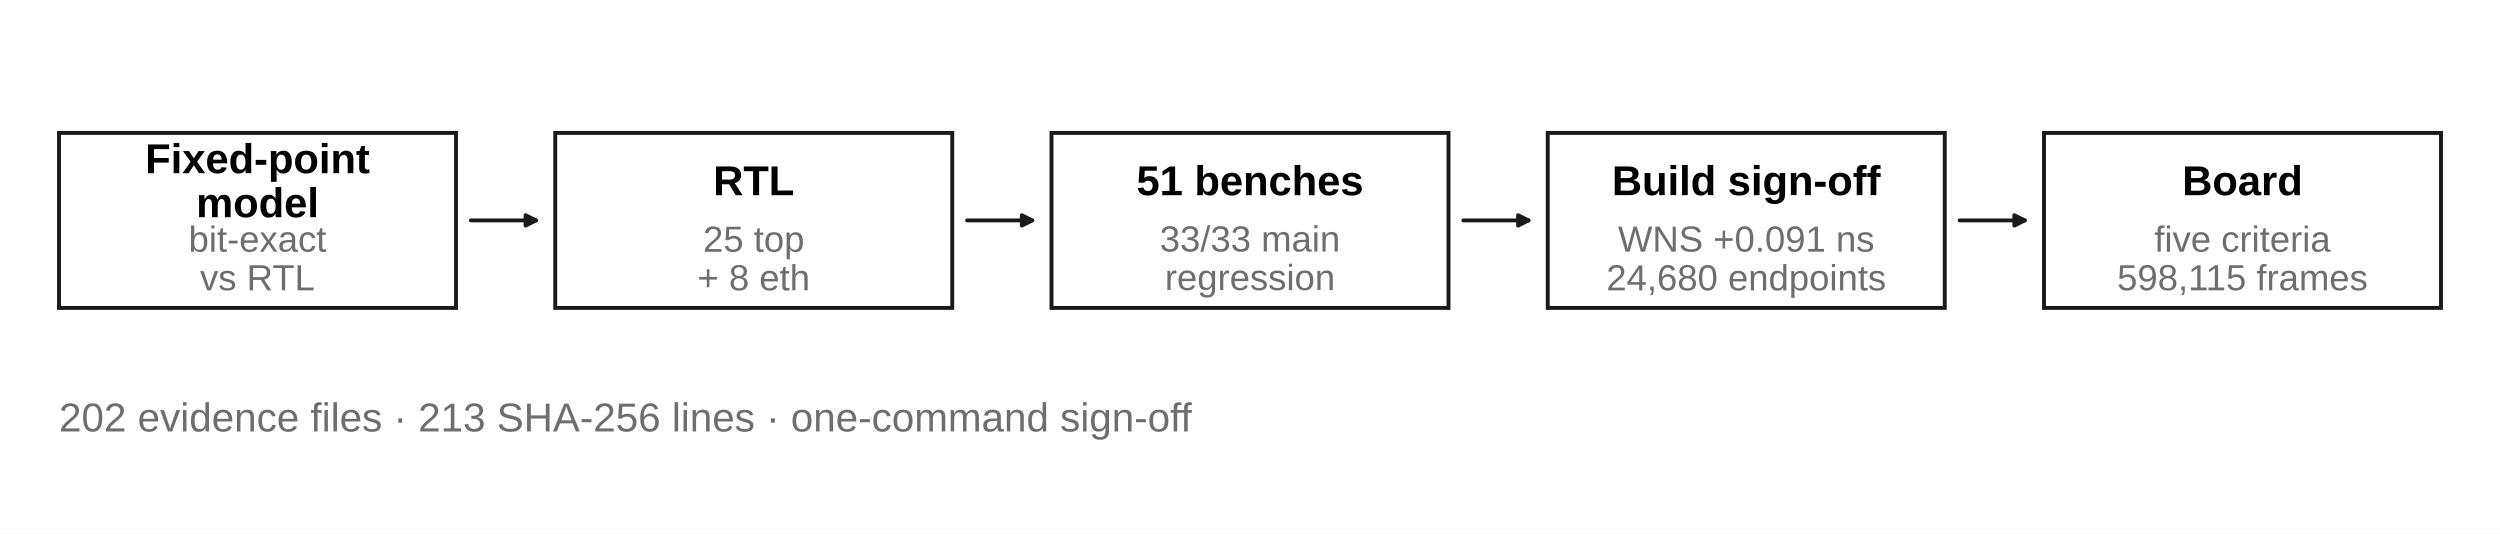
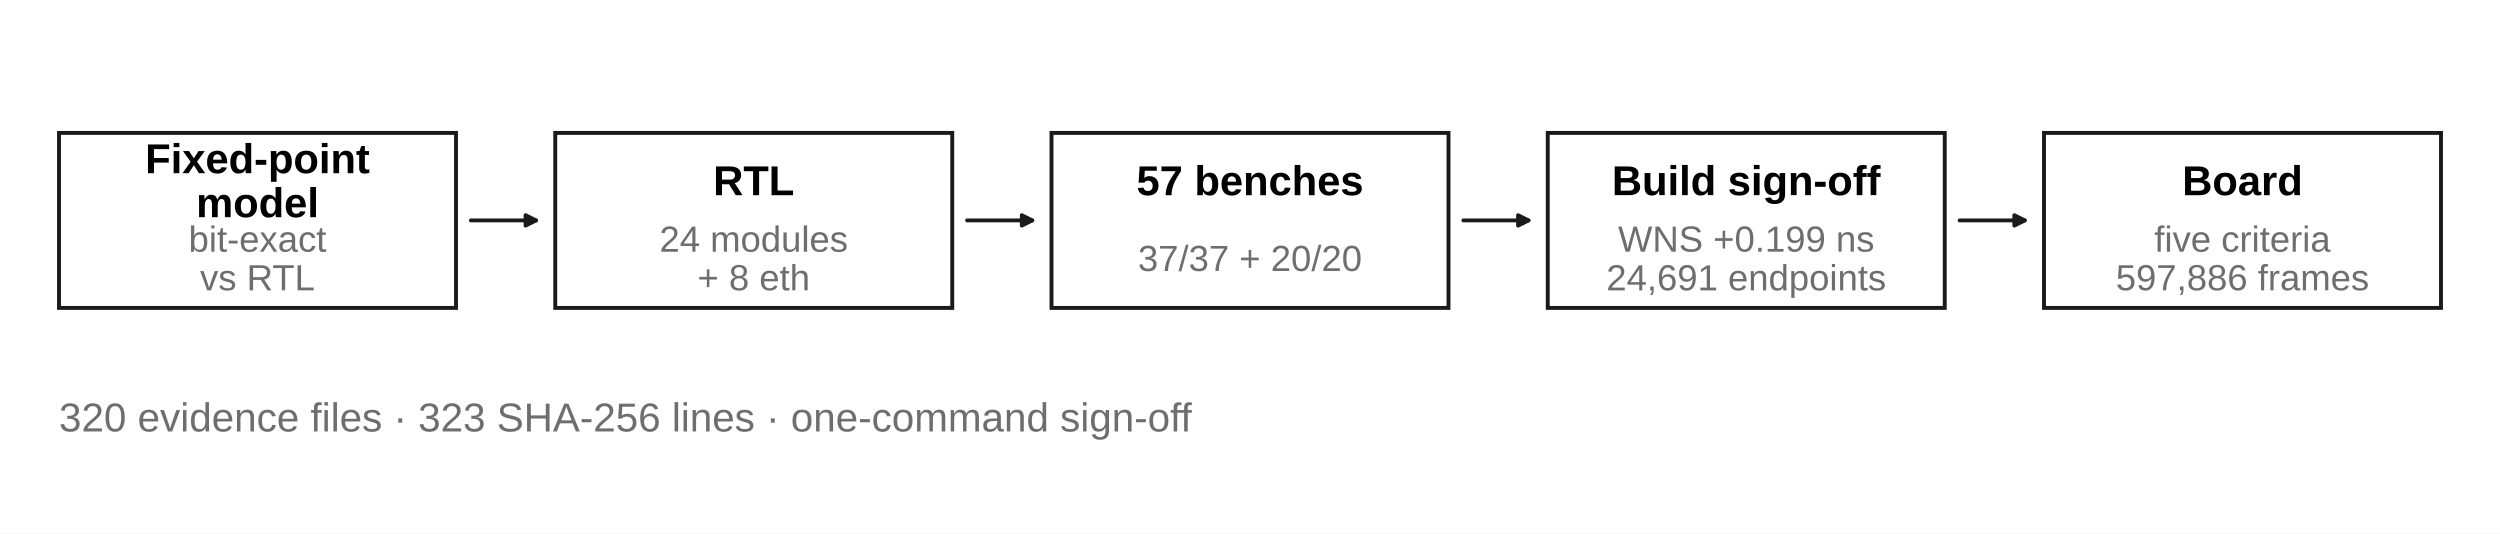
<svg xmlns="http://www.w3.org/2000/svg" width="383.856pt" height="81.91pt" viewBox="0 0 383.856 81.91" version="1.1">
  <defs>
    <style type="text/css">*{stroke-linejoin: round; stroke-linecap: butt}</style>
  </defs>
  <g id="figure_1">
    <g id="patch_1">
      <path d="M 0 81.91  L 383.856 81.91  L 383.856 0  L 0 0  z " style="fill: #ffffff" />
    </g>
    <g id="axes_1">
      <g id="patch_2">
-         <path d="M 9.06 47.277  L 70.016 47.277  L 70.016 20.407  L 9.06 20.407  z " clip-path="url(#p3a440083e0)" style="fill: #ffffff; stroke: #1a1a1a; stroke-width: 0.6; stroke-linejoin: miter" />
+         <path d="M 9.06 47.277  L 70.016 47.277  L 70.016 20.407  L 9.06 20.407  z " clip-path="url(#p7548b50b95)" style="fill: #ffffff; stroke: #1a1a1a; stroke-width: 0.6; stroke-linejoin: miter" />
      </g>
      <g id="patch_3">
-         <path d="M 72.302 33.842  Q 77.635 33.842 82.298 33.842  " clip-path="url(#p3a440083e0)" style="fill: none; stroke: #1a1a1a; stroke-width: 0.6; stroke-linecap: round" />
-         <path d="M 80.698 33.042  L 82.298 33.842  L 80.698 34.642  z " clip-path="url(#p3a440083e0)" style="fill: #1a1a1a; stroke: #1a1a1a; stroke-width: 0.6; stroke-linecap: round" />
+         <path d="M 72.302 33.842  Q 77.635 33.842 82.298 33.842  " clip-path="url(#p7548b50b95)" style="fill: none; stroke: #1a1a1a; stroke-width: 0.6; stroke-linecap: round" />
+         <path d="M 80.698 33.042  L 82.298 33.842  L 80.698 34.642  z " clip-path="url(#p7548b50b95)" style="fill: #1a1a1a; stroke: #1a1a1a; stroke-width: 0.6; stroke-linecap: round" />
      </g>
      <g id="patch_4">
-         <path d="M 85.255 47.277  L 146.211 47.277  L 146.211 20.407  L 85.255 20.407  z " clip-path="url(#p3a440083e0)" style="fill: #ffffff; stroke: #1a1a1a; stroke-width: 0.6; stroke-linejoin: miter" />
+         <path d="M 85.255 47.277  L 146.211 47.277  L 146.211 20.407  L 85.255 20.407  z " clip-path="url(#p7548b50b95)" style="fill: #ffffff; stroke: #1a1a1a; stroke-width: 0.6; stroke-linejoin: miter" />
      </g>
      <g id="patch_5">
-         <path d="M 148.497 33.842  Q 153.831 33.842 158.493 33.842  " clip-path="url(#p3a440083e0)" style="fill: none; stroke: #1a1a1a; stroke-width: 0.6; stroke-linecap: round" />
-         <path d="M 156.893 33.042  L 158.493 33.842  L 156.893 34.642  z " clip-path="url(#p3a440083e0)" style="fill: #1a1a1a; stroke: #1a1a1a; stroke-width: 0.6; stroke-linecap: round" />
+         <path d="M 148.497 33.842  Q 153.831 33.842 158.493 33.842  " clip-path="url(#p7548b50b95)" style="fill: none; stroke: #1a1a1a; stroke-width: 0.6; stroke-linecap: round" />
+         <path d="M 156.893 33.042  L 158.493 33.842  L 156.893 34.642  z " clip-path="url(#p7548b50b95)" style="fill: #1a1a1a; stroke: #1a1a1a; stroke-width: 0.6; stroke-linecap: round" />
      </g>
      <g id="patch_6">
-         <path d="M 161.45 47.277  L 222.406 47.277  L 222.406 20.407  L 161.45 20.407  z " clip-path="url(#p3a440083e0)" style="fill: #ffffff; stroke: #1a1a1a; stroke-width: 0.6; stroke-linejoin: miter" />
+         <path d="M 161.45 47.277  L 222.406 47.277  L 222.406 20.407  L 161.45 20.407  z " clip-path="url(#p7548b50b95)" style="fill: #ffffff; stroke: #1a1a1a; stroke-width: 0.6; stroke-linejoin: miter" />
      </g>
      <g id="patch_7">
-         <path d="M 224.692 33.842  Q 230.026 33.842 234.689 33.842  " clip-path="url(#p3a440083e0)" style="fill: none; stroke: #1a1a1a; stroke-width: 0.6; stroke-linecap: round" />
-         <path d="M 233.089 33.042  L 234.689 33.842  L 233.089 34.642  z " clip-path="url(#p3a440083e0)" style="fill: #1a1a1a; stroke: #1a1a1a; stroke-width: 0.6; stroke-linecap: round" />
+         <path d="M 224.692 33.842  Q 230.026 33.842 234.689 33.842  " clip-path="url(#p7548b50b95)" style="fill: none; stroke: #1a1a1a; stroke-width: 0.6; stroke-linecap: round" />
+         <path d="M 233.089 33.042  L 234.689 33.842  L 233.089 34.642  z " clip-path="url(#p7548b50b95)" style="fill: #1a1a1a; stroke: #1a1a1a; stroke-width: 0.6; stroke-linecap: round" />
      </g>
      <g id="patch_8">
-         <path d="M 237.645 47.277  L 298.602 47.277  L 298.602 20.407  L 237.645 20.407  z " clip-path="url(#p3a440083e0)" style="fill: #ffffff; stroke: #1a1a1a; stroke-width: 0.6; stroke-linejoin: miter" />
+         <path d="M 237.645 47.277  L 298.602 47.277  L 298.602 20.407  L 237.645 20.407  z " clip-path="url(#p7548b50b95)" style="fill: #ffffff; stroke: #1a1a1a; stroke-width: 0.6; stroke-linejoin: miter" />
      </g>
      <g id="patch_9">
-         <path d="M 300.887 33.842  Q 306.221 33.842 310.884 33.842  " clip-path="url(#p3a440083e0)" style="fill: none; stroke: #1a1a1a; stroke-width: 0.6; stroke-linecap: round" />
-         <path d="M 309.284 33.042  L 310.884 33.842  L 309.284 34.642  z " clip-path="url(#p3a440083e0)" style="fill: #1a1a1a; stroke: #1a1a1a; stroke-width: 0.6; stroke-linecap: round" />
+         <path d="M 300.887 33.842  Q 306.221 33.842 310.884 33.842  " clip-path="url(#p7548b50b95)" style="fill: none; stroke: #1a1a1a; stroke-width: 0.6; stroke-linecap: round" />
+         <path d="M 309.284 33.042  L 310.884 33.842  L 309.284 34.642  z " clip-path="url(#p7548b50b95)" style="fill: #1a1a1a; stroke: #1a1a1a; stroke-width: 0.6; stroke-linecap: round" />
      </g>
      <g id="patch_10">
-         <path d="M 313.841 47.277  L 374.797 47.277  L 374.797 20.407  L 313.841 20.407  z " clip-path="url(#p3a440083e0)" style="fill: #ffffff; stroke: #1a1a1a; stroke-width: 0.6; stroke-linejoin: miter" />
+         <path d="M 313.841 47.277  L 374.797 47.277  L 374.797 20.407  L 313.841 20.407  z " clip-path="url(#p7548b50b95)" style="fill: #ffffff; stroke: #1a1a1a; stroke-width: 0.6; stroke-linejoin: miter" />
      </g>
      <g id="text_1">
        <text style="font-weight: 700; font-size: 6.4px; font-family: 'Arial', 'Helvetica', 'DejaVu Sans', sans-serif" transform="translate(22.29714 26.58907)">Fixed-point</text>
        <text style="font-weight: 700; font-size: 6.4px; font-family: 'Arial', 'Helvetica', 'DejaVu Sans', sans-serif" transform="translate(30.11464 33.34927)">model</text>
      </g>
      <g id="text_2">
        <text style="font-size: 5.6px; font-family: 'Arial', 'Helvetica', 'DejaVu Sans', sans-serif; fill: #6e6e6e" transform="translate(28.95626 38.65082)">bit-exact</text>
        <text style="font-size: 5.6px; font-family: 'Arial', 'Helvetica', 'DejaVu Sans', sans-serif; fill: #6e6e6e" transform="translate(30.71939 44.57387)">vs RTL</text>
      </g>
      <g id="text_3">
        <text style="font-weight: 700; font-size: 6.4px; font-family: 'Arial', 'Helvetica', 'DejaVu Sans', sans-serif; text-anchor: middle" x="115.733" y="29.969" transform="rotate(-0 115.7329 29.96917)">RTL</text>
      </g>
      <g id="text_4">
-         <text style="font-size: 5.6px; font-family: 'Arial', 'Helvetica', 'DejaVu Sans', sans-serif; fill: #6e6e6e" transform="translate(107.9489 38.65914)">25 top</text>
-         <text style="font-size: 5.6px; font-family: 'Arial', 'Helvetica', 'DejaVu Sans', sans-serif; fill: #6e6e6e" transform="translate(107.0927 44.58219)">+ 8 eth</text>
+         <text style="font-size: 5.6px; font-family: 'Arial', 'Helvetica', 'DejaVu Sans', sans-serif; fill: #6e6e6e" transform="translate(101.2582 38.65082)">24 modules</text>
+         <text style="font-size: 5.6px; font-family: 'Arial', 'Helvetica', 'DejaVu Sans', sans-serif; fill: #6e6e6e" transform="translate(107.0927 44.57387)">+ 8 eth</text>
      </g>
      <g id="text_5">
-         <text style="font-weight: 700; font-size: 6.4px; font-family: 'Arial', 'Helvetica', 'DejaVu Sans', sans-serif; text-anchor: middle" x="191.928" y="29.969" transform="rotate(-0 191.9282 29.96917)">51 benches</text>
+         <text style="font-weight: 700; font-size: 6.4px; font-family: 'Arial', 'Helvetica', 'DejaVu Sans', sans-serif; text-anchor: middle" x="191.928" y="29.969" transform="rotate(-0 191.9282 29.96917)">57 benches</text>
      </g>
      <g id="text_6">
-         <text style="font-size: 5.6px; font-family: 'Arial', 'Helvetica', 'DejaVu Sans', sans-serif; fill: #6e6e6e" transform="translate(178.0756 38.61801)">33/33 main</text>
-         <text style="font-size: 5.6px; font-family: 'Arial', 'Helvetica', 'DejaVu Sans', sans-serif; fill: #6e6e6e" transform="translate(178.8561 44.54106)">regression</text>
+         <text style="font-size: 5.6px; font-family: 'Arial', 'Helvetica', 'DejaVu Sans', sans-serif; text-anchor: middle; fill: #6e6e6e" x="191.928" y="41.612" transform="rotate(-0 191.9282 41.61235)">37/37 + 20/20</text>
      </g>
      <g id="text_7">
        <text style="font-weight: 700; font-size: 6.4px; font-family: 'Arial', 'Helvetica', 'DejaVu Sans', sans-serif; text-anchor: middle" x="268.123" y="29.966" transform="rotate(-0 268.1235 29.96617)">Build sign-off</text>
      </g>
      <g id="text_8">
-         <text style="font-size: 5.6px; font-family: 'Arial', 'Helvetica', 'DejaVu Sans', sans-serif; fill: #6e6e6e" transform="translate(248.4364 38.64085)">WNS +0.091 ns</text>
-         <text style="font-size: 5.6px; font-family: 'Arial', 'Helvetica', 'DejaVu Sans', sans-serif; fill: #6e6e6e" transform="translate(246.64 44.58385)">24,680 endpoints</text>
+         <text style="font-size: 5.6px; font-family: 'Arial', 'Helvetica', 'DejaVu Sans', sans-serif; fill: #6e6e6e" transform="translate(248.4364 38.64085)">WNS +0.199 ns</text>
+         <text style="font-size: 5.6px; font-family: 'Arial', 'Helvetica', 'DejaVu Sans', sans-serif; fill: #6e6e6e" transform="translate(246.64 44.58385)">24,691 endpoints</text>
      </g>
      <g id="text_9">
        <text style="font-weight: 700; font-size: 6.4px; font-family: 'Arial', 'Helvetica', 'DejaVu Sans', sans-serif; text-anchor: middle" x="344.319" y="29.969" transform="rotate(-0 344.3187 29.96917)">Board</text>
      </g>
      <g id="text_10">
        <text style="font-size: 5.6px; font-family: 'Arial', 'Helvetica', 'DejaVu Sans', sans-serif; fill: #6e6e6e" transform="translate(330.7829 38.65082)">five criteria</text>
-         <text style="font-size: 5.6px; font-family: 'Arial', 'Helvetica', 'DejaVu Sans', sans-serif; fill: #6e6e6e" transform="translate(325.0705 44.57387)">598,115 frames</text>
+         <text style="font-size: 5.6px; font-family: 'Arial', 'Helvetica', 'DejaVu Sans', sans-serif; fill: #6e6e6e" transform="translate(324.864 44.57387)">597,886 frames</text>
      </g>
      <g id="text_11">
-         <text style="font-size: 6.2px; font-family: 'Arial', 'Helvetica', 'DejaVu Sans', sans-serif; text-anchor: start; fill: #6e6e6e" x="9.06" y="66.245" transform="rotate(-0 9.059528 66.24453)">202 evidence files  ·  213 SHA-256 lines  ·  one-command sign-off</text>
+         <text style="font-size: 6.2px; font-family: 'Arial', 'Helvetica', 'DejaVu Sans', sans-serif; text-anchor: start; fill: #6e6e6e" x="9.06" y="66.245" transform="rotate(-0 9.059528 66.24453)">320 evidence files  ·  323 SHA-256 lines  ·  one-command sign-off</text>
      </g>
    </g>
  </g>
  <defs>
-     <clipPath id="p3a440083e0">
+     <clipPath id="p7548b50b95">
      <rect x="1.44" y="1.44" width="380.976" height="79.03" />
    </clipPath>
  </defs>
</svg>
